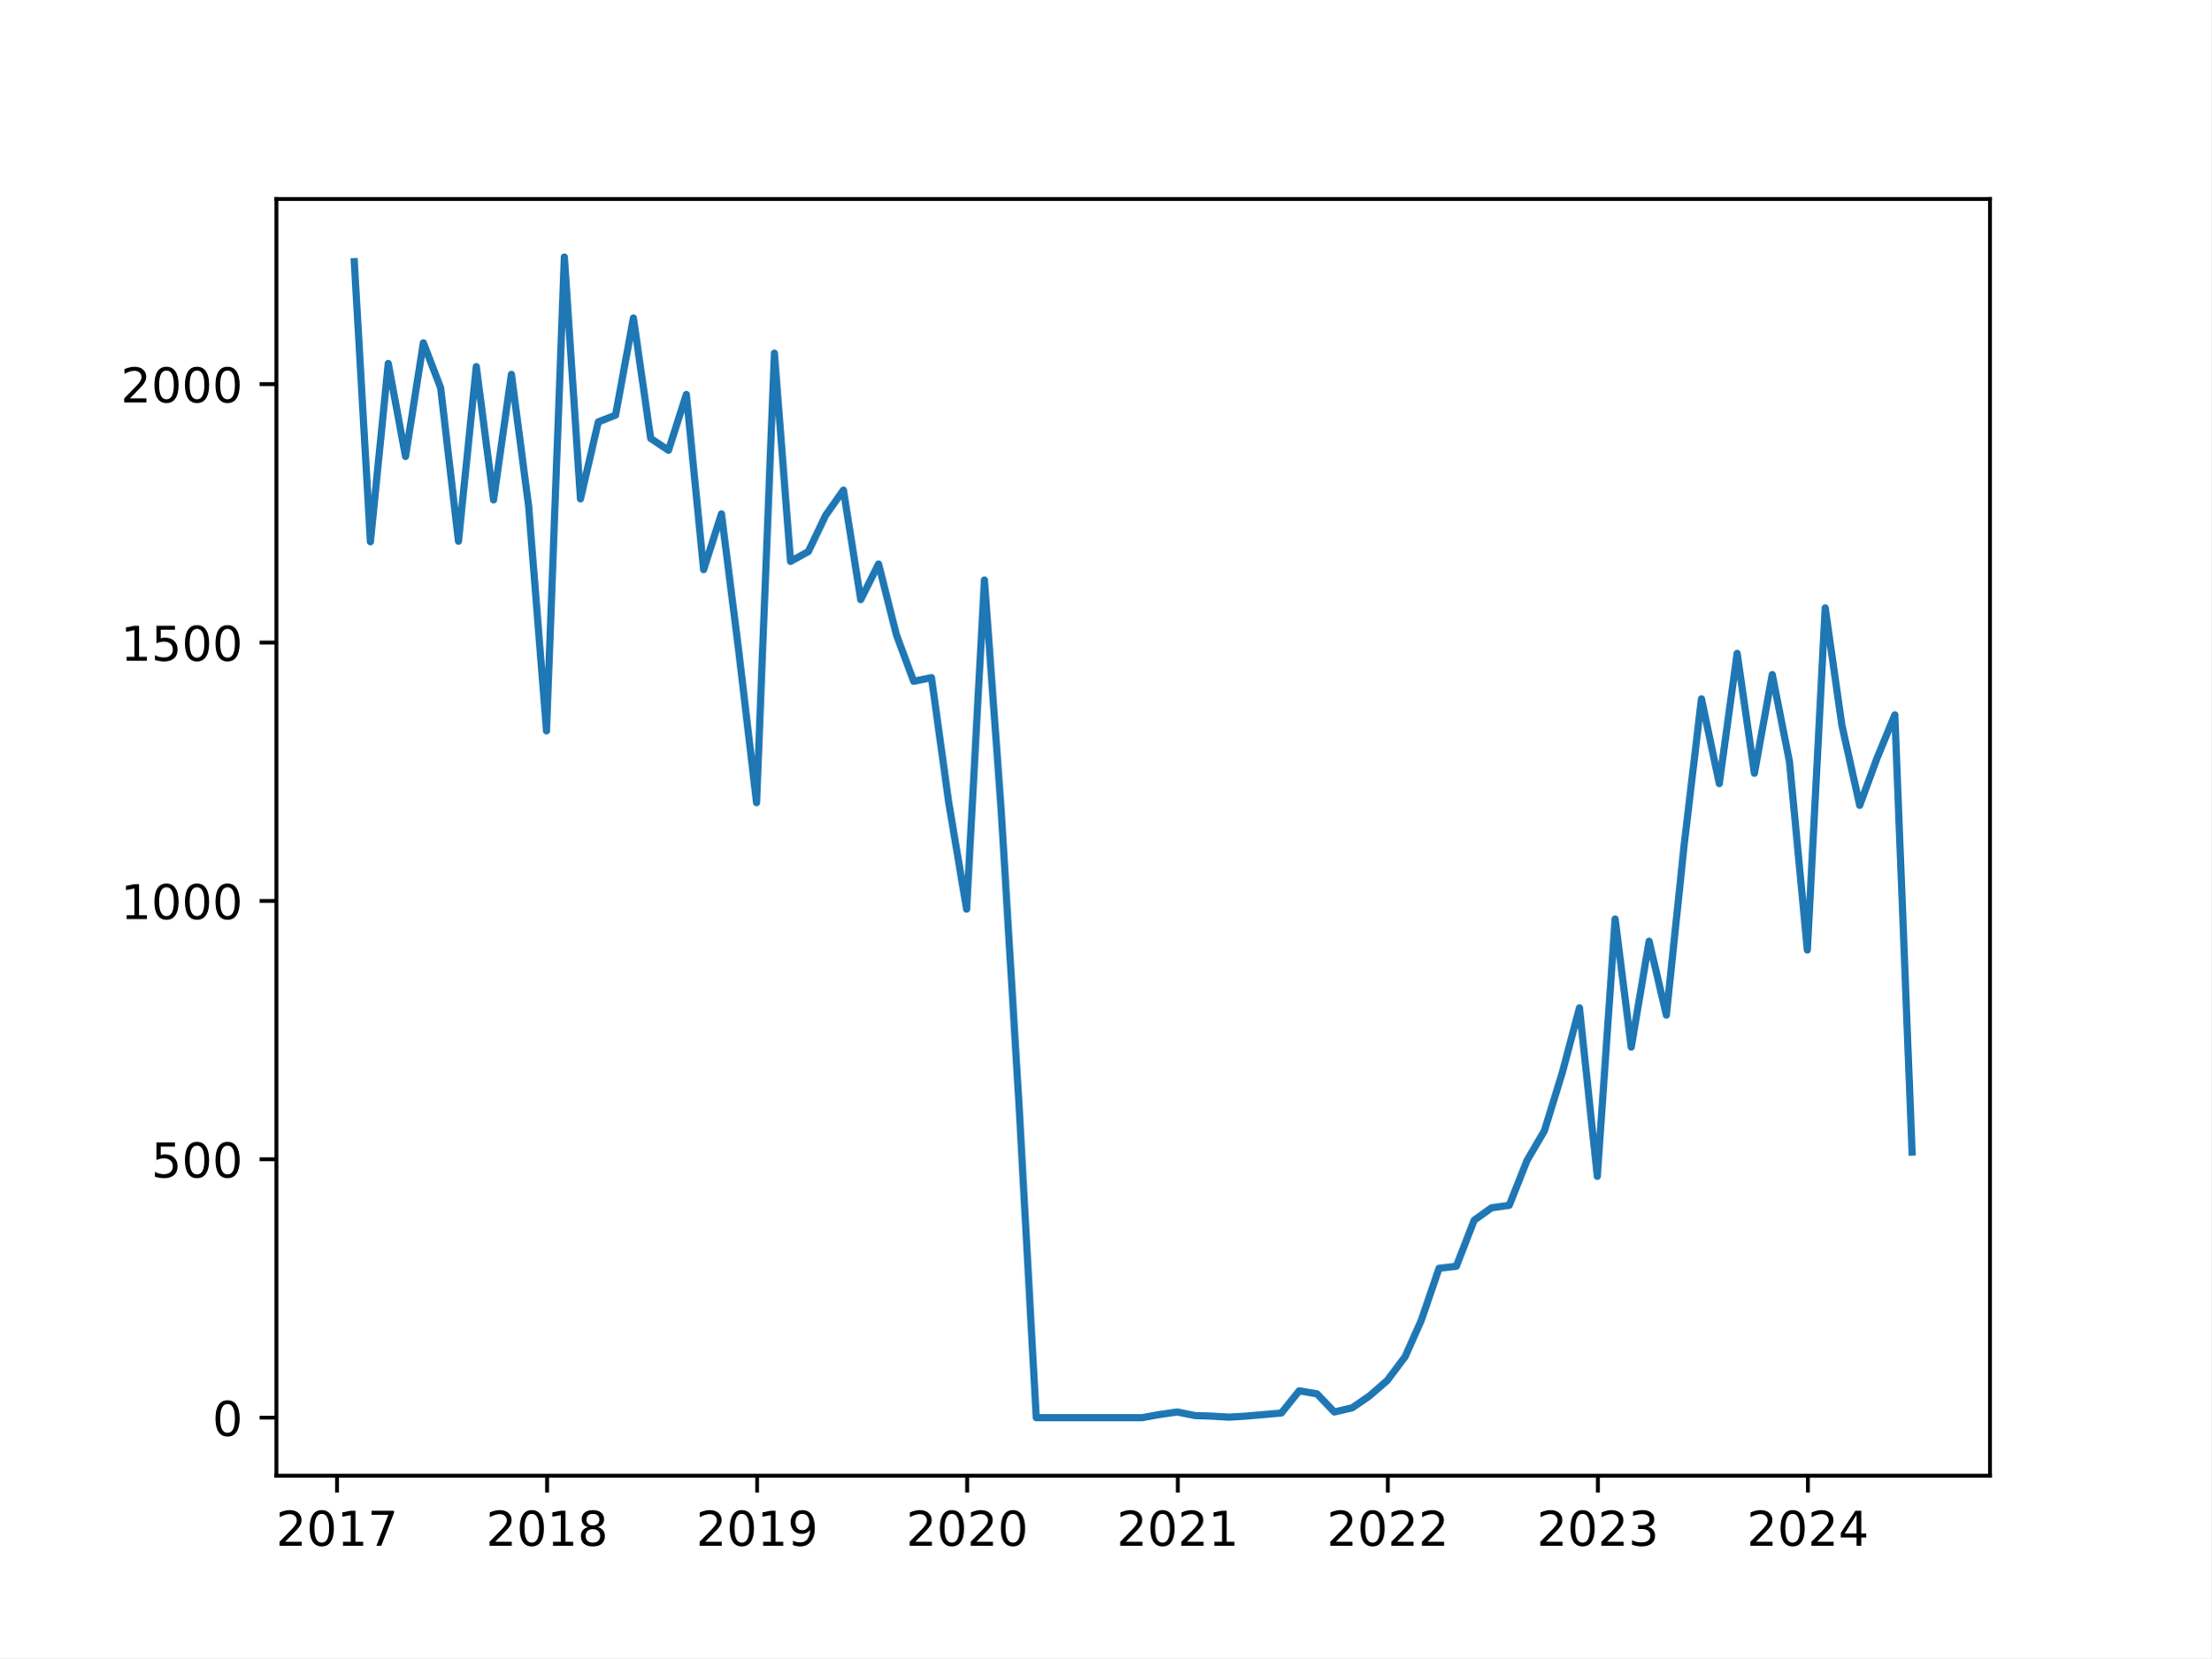
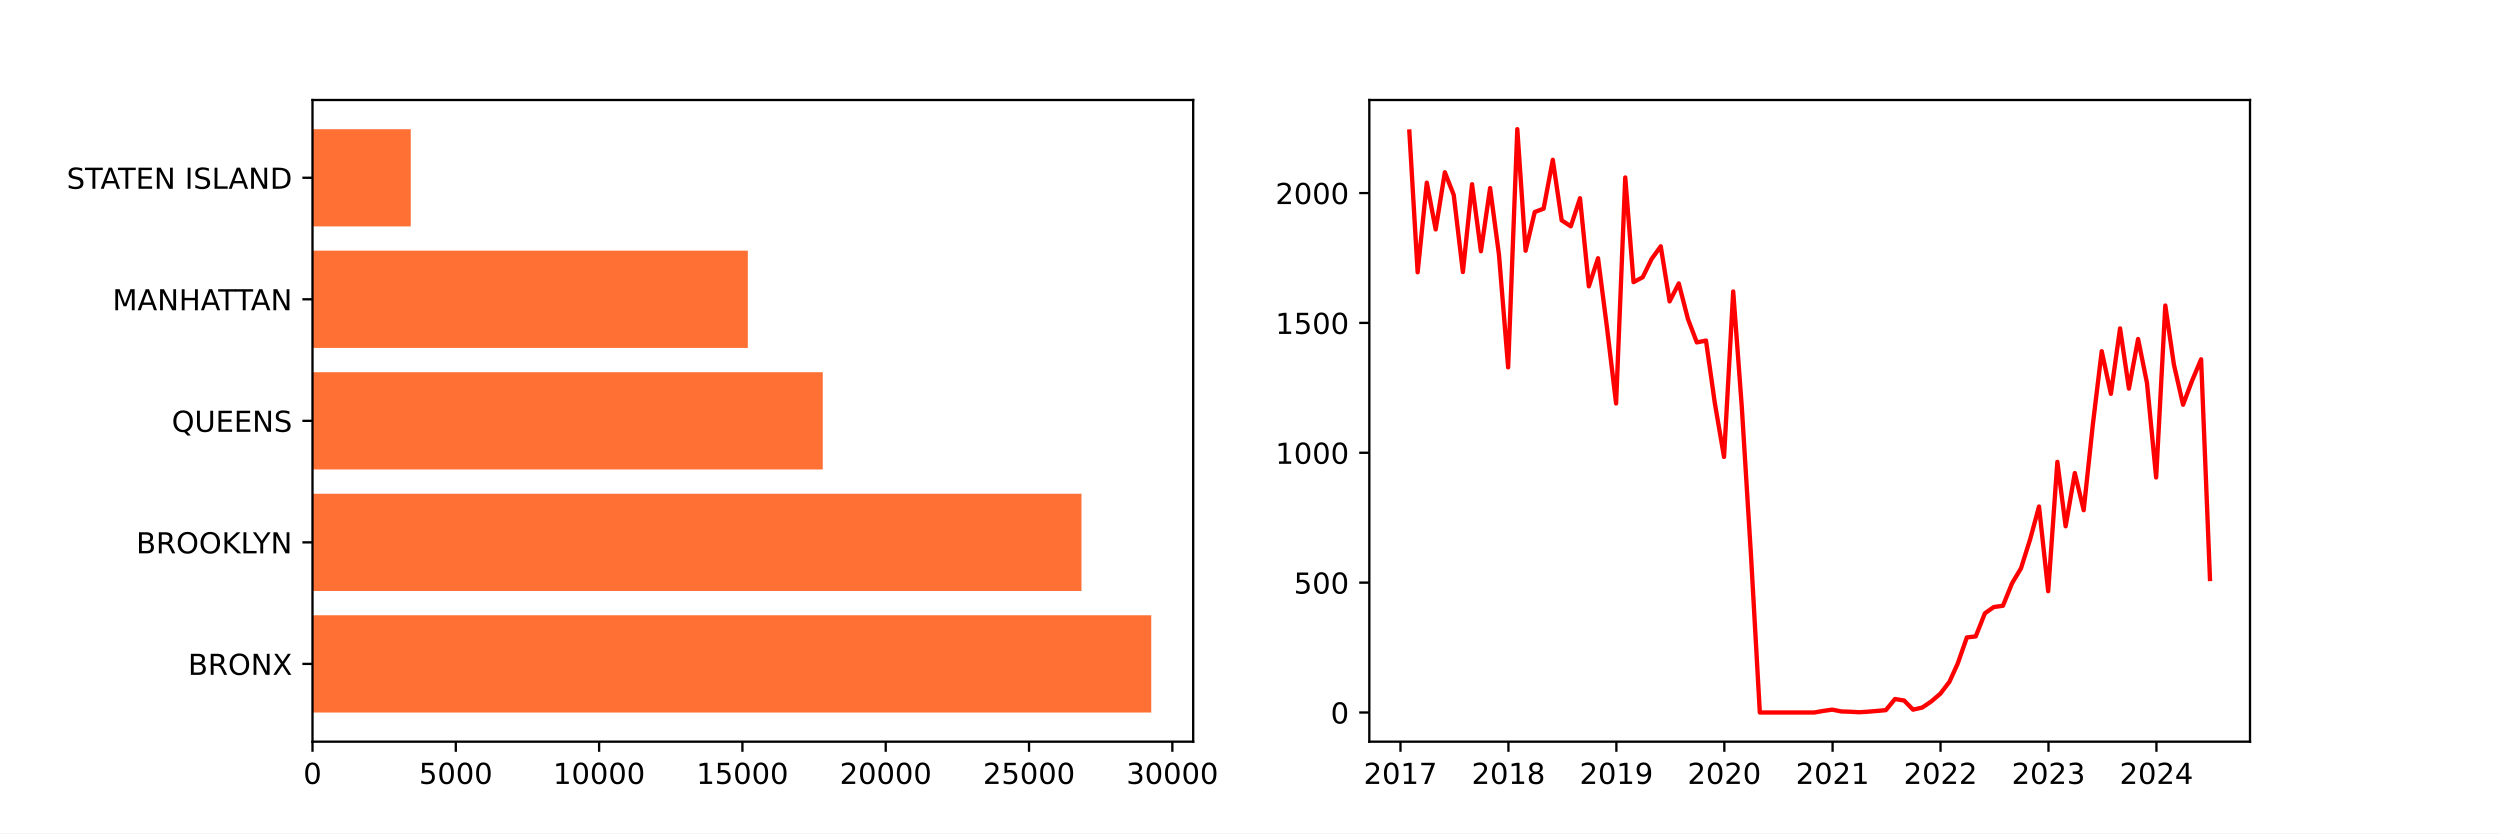
- <svg xmlns="http://www.w3.org/2000/svg" xmlns:xlink="http://www.w3.org/1999/xlink" width="460.8pt" height="345.6pt" viewBox="0 0 460.8 345.6" version="1.1">
+ <svg xmlns="http://www.w3.org/2000/svg" xmlns:xlink="http://www.w3.org/1999/xlink" width="864pt" height="288pt" viewBox="0 0 864 288" version="1.1">
  <defs>
    <style type="text/css">*{stroke-linejoin: round; stroke-linecap: butt}</style>
  </defs>
  <g id="figure_1">
    <g id="patch_1">
-       <path d="M 0 345.6  L 460.8 345.6  L 460.8 0  L 0 0  z " style="fill: #ffffff" />
+       <path d="M 0 288  L 864 288  L 864 0  L 0 0  z " style="fill: #ffffff" />
    </g>
    <g id="axes_1">
      <g id="patch_2">
-         <path d="M 57.6 307.584  L 414.72 307.584  L 414.72 41.472  L 57.6 41.472  z " style="fill: #ffffff" />
+         <path d="M 108 256.32  L 412.364 256.32  L 412.364 34.56  L 108 34.56  z " style="fill: #ffffff" />
+       </g>
+       <g id="patch_3">
+         <path d="M 108 246.24  L 397.87 246.24  L 397.87 212.64  L 108 212.64  z " clip-path="url(#p7e49a46db1)" style="fill: #ff7034" />
+       </g>
+       <g id="patch_4">
+         <path d="M 108 204.24  L 373.761 204.24  L 373.761 170.64  L 108 170.64  z " clip-path="url(#p7e49a46db1)" style="fill: #ff7034" />
+       </g>
+       <g id="patch_5">
+         <path d="M 108 162.24  L 284.345 162.24  L 284.345 128.64  L 108 128.64  z " clip-path="url(#p7e49a46db1)" style="fill: #ff7034" />
+       </g>
+       <g id="patch_6">
+         <path d="M 108 120.24  L 258.452 120.24  L 258.452 86.64  L 108 86.64  z " clip-path="url(#p7e49a46db1)" style="fill: #ff7034" />
+       </g>
+       <g id="patch_7">
+         <path d="M 108 78.24  L 141.956 78.24  L 141.956 44.64  L 108 44.64  z " clip-path="url(#p7e49a46db1)" style="fill: #ff7034" />
      </g>
      <g id="matplotlib.axis_1">
        <g id="xtick_1">
          <g id="line2d_1">
            <defs>
-               <path id="mfe3d9aec1c" d="M 0 0  L 0 3.5  " style="stroke: #000000; stroke-width: 0.8" />
+               <path id="m3984655c04" d="M 0 0  L 0 3.5  " style="stroke: #000000; stroke-width: 0.8" />
            </defs>
            <g>
-               <use xlink:href="#mfe3d9aec1c" x="70.235" y="307.584" style="stroke: #000000; stroke-width: 0.8" />
+               <use xlink:href="#m3984655c04" x="108" y="256.32" style="stroke: #000000; stroke-width: 0.8" />
            </g>
          </g>
          <g id="text_1">
-             <g transform="translate(57.50978 322.1817) scale(0.1 -0.1)">
+             <g transform="translate(104.8187 270.9177) scale(0.1 -0.1)">
+               <defs>
+                 <path id="DejaVuSans-13" d="M 2034 4250  Q 1547 4250 1301 3770  Q 1056 3291 1056 2328  Q 1056 1369 1301 889  Q 1547 409 2034 409  Q 2525 409 2770 889  Q 3016 1369 3016 2328  Q 3016 3291 2770 3770  Q 2525 4250 2034 4250  z M 2034 4750  Q 2819 4750 3233 4129  Q 3647 3509 3647 2328  Q 3647 1150 3233 529  Q 2819 -91 2034 -91  Q 1250 -91 836 529  Q 422 1150 422 2328  Q 422 3509 836 4129  Q 1250 4750 2034 4750  z " transform="scale(0.015625)" />
+               </defs>
+               <use xlink:href="#DejaVuSans-13" />
+             </g>
+           </g>
+         </g>
+         <g id="xtick_2">
+           <g id="line2d_2">
+             <g>
+               <use xlink:href="#m3984655c04" x="157.527" y="256.32" style="stroke: #000000; stroke-width: 0.8" />
+             </g>
+           </g>
+           <g id="text_2">
+             <g transform="translate(144.8017 270.9177) scale(0.1 -0.1)">
+               <defs>
+                 <path id="DejaVuSans-18" d="M 691 4666  L 3169 4666  L 3169 4134  L 1269 4134  L 1269 2991  Q 1406 3038 1543 3061  Q 1681 3084 1819 3084  Q 2600 3084 3056 2656  Q 3513 2228 3513 1497  Q 3513 744 3044 326  Q 2575 -91 1722 -91  Q 1428 -91 1123 -41  Q 819 9 494 109  L 494 744  Q 775 591 1075 516  Q 1375 441 1709 441  Q 2250 441 2565 725  Q 2881 1009 2881 1497  Q 2881 1984 2565 2268  Q 2250 2553 1709 2553  Q 1456 2553 1204 2497  Q 953 2441 691 2322  L 691 4666  z " transform="scale(0.015625)" />
+               </defs>
+               <use xlink:href="#DejaVuSans-18" />
+               <use xlink:href="#DejaVuSans-13" transform="translate(63.625 0)" />
+               <use xlink:href="#DejaVuSans-13" transform="translate(127.25 0)" />
+               <use xlink:href="#DejaVuSans-13" transform="translate(190.875 0)" />
+             </g>
+           </g>
+         </g>
+         <g id="xtick_3">
+           <g id="line2d_3">
+             <g>
+               <use xlink:href="#m3984655c04" x="207.053" y="256.32" style="stroke: #000000; stroke-width: 0.8" />
+             </g>
+           </g>
+           <g id="text_3">
+             <g transform="translate(191.1472 270.9177) scale(0.1 -0.1)">
+               <defs>
+                 <path id="DejaVuSans-14" d="M 794 531  L 1825 531  L 1825 4091  L 703 3866  L 703 4441  L 1819 4666  L 2450 4666  L 2450 531  L 3481 531  L 3481 0  L 794 0  L 794 531  z " transform="scale(0.015625)" />
+               </defs>
+               <use xlink:href="#DejaVuSans-14" />
+               <use xlink:href="#DejaVuSans-13" transform="translate(63.625 0)" />
+               <use xlink:href="#DejaVuSans-13" transform="translate(127.25 0)" />
+               <use xlink:href="#DejaVuSans-13" transform="translate(190.875 0)" />
+               <use xlink:href="#DejaVuSans-13" transform="translate(254.5 0)" />
+             </g>
+           </g>
+         </g>
+         <g id="xtick_4">
+           <g id="line2d_4">
+             <g>
+               <use xlink:href="#m3984655c04" x="256.58" y="256.32" style="stroke: #000000; stroke-width: 0.8" />
+             </g>
+           </g>
+           <g id="text_4">
+             <g transform="translate(240.674 270.9177) scale(0.1 -0.1)">
+               <use xlink:href="#DejaVuSans-14" />
+               <use xlink:href="#DejaVuSans-18" transform="translate(63.625 0)" />
+               <use xlink:href="#DejaVuSans-13" transform="translate(127.25 0)" />
+               <use xlink:href="#DejaVuSans-13" transform="translate(190.875 0)" />
+               <use xlink:href="#DejaVuSans-13" transform="translate(254.5 0)" />
+             </g>
+           </g>
+         </g>
+         <g id="xtick_5">
+           <g id="line2d_5">
+             <g>
+               <use xlink:href="#m3984655c04" x="306.107" y="256.32" style="stroke: #000000; stroke-width: 0.8" />
+             </g>
+           </g>
+           <g id="text_5">
+             <g transform="translate(290.2007 270.9177) scale(0.1 -0.1)">
              <defs>
                <path id="DejaVuSans-15" d="M 1228 531  L 3431 531  L 3431 0  L 469 0  L 469 531  Q 828 903 1448 1529  Q 2069 2156 2228 2338  Q 2531 2678 2651 2914  Q 2772 3150 2772 3378  Q 2772 3750 2511 3984  Q 2250 4219 1831 4219  Q 1534 4219 1204 4116  Q 875 4013 500 3803  L 500 4441  Q 881 4594 1212 4672  Q 1544 4750 1819 4750  Q 2544 4750 2975 4387  Q 3406 4025 3406 3419  Q 3406 3131 3298 2873  Q 3191 2616 2906 2266  Q 2828 2175 2409 1742  Q 1991 1309 1228 531  z " transform="scale(0.015625)" />
-                 <path id="DejaVuSans-13" d="M 2034 4250  Q 1547 4250 1301 3770  Q 1056 3291 1056 2328  Q 1056 1369 1301 889  Q 1547 409 2034 409  Q 2525 409 2770 889  Q 3016 1369 3016 2328  Q 3016 3291 2770 3770  Q 2525 4250 2034 4250  z M 2034 4750  Q 2819 4750 3233 4129  Q 3647 3509 3647 2328  Q 3647 1150 3233 529  Q 2819 -91 2034 -91  Q 1250 -91 836 529  Q 422 1150 422 2328  Q 422 3509 836 4129  Q 1250 4750 2034 4750  z " transform="scale(0.015625)" />
-                 <path id="DejaVuSans-14" d="M 794 531  L 1825 531  L 1825 4091  L 703 3866  L 703 4441  L 1819 4666  L 2450 4666  L 2450 531  L 3481 531  L 3481 0  L 794 0  L 794 531  z " transform="scale(0.015625)" />
+               </defs>
+               <use xlink:href="#DejaVuSans-15" />
+               <use xlink:href="#DejaVuSans-13" transform="translate(63.625 0)" />
+               <use xlink:href="#DejaVuSans-13" transform="translate(127.25 0)" />
+               <use xlink:href="#DejaVuSans-13" transform="translate(190.875 0)" />
+               <use xlink:href="#DejaVuSans-13" transform="translate(254.5 0)" />
+             </g>
+           </g>
+         </g>
+         <g id="xtick_6">
+           <g id="line2d_6">
+             <g>
+               <use xlink:href="#m3984655c04" x="355.634" y="256.32" style="stroke: #000000; stroke-width: 0.8" />
+             </g>
+           </g>
+           <g id="text_6">
+             <g transform="translate(339.7275 270.9177) scale(0.1 -0.1)">
+               <use xlink:href="#DejaVuSans-15" />
+               <use xlink:href="#DejaVuSans-18" transform="translate(63.625 0)" />
+               <use xlink:href="#DejaVuSans-13" transform="translate(127.25 0)" />
+               <use xlink:href="#DejaVuSans-13" transform="translate(190.875 0)" />
+               <use xlink:href="#DejaVuSans-13" transform="translate(254.5 0)" />
+             </g>
+           </g>
+         </g>
+         <g id="xtick_7">
+           <g id="line2d_7">
+             <g>
+               <use xlink:href="#m3984655c04" x="405.16" y="256.32" style="stroke: #000000; stroke-width: 0.8" />
+             </g>
+           </g>
+           <g id="text_7">
+             <g transform="translate(389.2542 270.9177) scale(0.1 -0.1)">
+               <defs>
+                 <path id="DejaVuSans-16" d="M 2597 2516  Q 3050 2419 3304 2112  Q 3559 1806 3559 1356  Q 3559 666 3084 287  Q 2609 -91 1734 -91  Q 1441 -91 1130 -33  Q 819 25 488 141  L 488 750  Q 750 597 1062 519  Q 1375 441 1716 441  Q 2309 441 2620 675  Q 2931 909 2931 1356  Q 2931 1769 2642 2001  Q 2353 2234 1838 2234  L 1294 2234  L 1294 2753  L 1863 2753  Q 2328 2753 2575 2939  Q 2822 3125 2822 3475  Q 2822 3834 2567 4026  Q 2313 4219 1838 4219  Q 1578 4219 1281 4162  Q 984 4106 628 3988  L 628 4550  Q 988 4650 1302 4700  Q 1616 4750 1894 4750  Q 2613 4750 3031 4423  Q 3450 4097 3450 3541  Q 3450 3153 3228 2886  Q 3006 2619 2597 2516  z " transform="scale(0.015625)" />
+               </defs>
+               <use xlink:href="#DejaVuSans-16" />
+               <use xlink:href="#DejaVuSans-13" transform="translate(63.625 0)" />
+               <use xlink:href="#DejaVuSans-13" transform="translate(127.25 0)" />
+               <use xlink:href="#DejaVuSans-13" transform="translate(190.875 0)" />
+               <use xlink:href="#DejaVuSans-13" transform="translate(254.5 0)" />
+             </g>
+           </g>
+         </g>
+       </g>
+       <g id="matplotlib.axis_2">
+         <g id="ytick_1">
+           <g id="line2d_8">
+             <defs>
+               <path id="m60efbcf6ba" d="M 0 0  L -3.5 0  " style="stroke: #000000; stroke-width: 0.8" />
+             </defs>
+             <g>
+               <use xlink:href="#m60efbcf6ba" x="108" y="229.44" style="stroke: #000000; stroke-width: 0.8" />
+             </g>
+           </g>
+           <g id="text_8">
+             <g transform="translate(64.9875 233.2388) scale(0.1 -0.1)">
+               <defs>
+                 <path id="DejaVuSans-25" d="M 1259 2228  L 1259 519  L 2272 519  Q 2781 519 3026 730  Q 3272 941 3272 1375  Q 3272 1813 3026 2020  Q 2781 2228 2272 2228  L 1259 2228  z M 1259 4147  L 1259 2741  L 2194 2741  Q 2656 2741 2882 2914  Q 3109 3088 3109 3444  Q 3109 3797 2882 3972  Q 2656 4147 2194 4147  L 1259 4147  z M 628 4666  L 2241 4666  Q 2963 4666 3353 4366  Q 3744 4066 3744 3513  Q 3744 3084 3544 2831  Q 3344 2578 2956 2516  Q 3422 2416 3680 2098  Q 3938 1781 3938 1306  Q 3938 681 3513 340  Q 3088 0 2303 0  L 628 0  L 628 4666  z " transform="scale(0.015625)" />
+                 <path id="DejaVuSans-35" d="M 2841 2188  Q 3044 2119 3236 1894  Q 3428 1669 3622 1275  L 4263 0  L 3584 0  L 2988 1197  Q 2756 1666 2539 1819  Q 2322 1972 1947 1972  L 1259 1972  L 1259 0  L 628 0  L 628 4666  L 2053 4666  Q 2853 4666 3247 4331  Q 3641 3997 3641 3322  Q 3641 2881 3436 2590  Q 3231 2300 2841 2188  z M 1259 4147  L 1259 2491  L 2053 2491  Q 2509 2491 2742 2702  Q 2975 2913 2975 3322  Q 2975 3731 2742 3939  Q 2509 4147 2053 4147  L 1259 4147  z " transform="scale(0.015625)" />
+                 <path id="DejaVuSans-32" d="M 2522 4238  Q 1834 4238 1429 3725  Q 1025 3213 1025 2328  Q 1025 1447 1429 934  Q 1834 422 2522 422  Q 3209 422 3611 934  Q 4013 1447 4013 2328  Q 4013 3213 3611 3725  Q 3209 4238 2522 4238  z M 2522 4750  Q 3503 4750 4090 4092  Q 4678 3434 4678 2328  Q 4678 1225 4090 567  Q 3503 -91 2522 -91  Q 1538 -91 948 565  Q 359 1222 359 2328  Q 359 3434 948 4092  Q 1538 4750 2522 4750  z " transform="scale(0.015625)" />
+                 <path id="DejaVuSans-31" d="M 628 4666  L 1478 4666  L 3547 763  L 3547 4666  L 4159 4666  L 4159 0  L 3309 0  L 1241 3903  L 1241 0  L 628 0  L 628 4666  z " transform="scale(0.015625)" />
+                 <path id="DejaVuSans-3b" d="M 403 4666  L 1081 4666  L 2241 2931  L 3406 4666  L 4084 4666  L 2584 2425  L 4184 0  L 3506 0  L 2194 1984  L 872 0  L 191 0  L 1856 2491  L 403 4666  z " transform="scale(0.015625)" />
+               </defs>
+               <use xlink:href="#DejaVuSans-25" />
+               <use xlink:href="#DejaVuSans-35" transform="translate(68.60938 0)" />
+               <use xlink:href="#DejaVuSans-32" transform="translate(138.0938 0)" />
+               <use xlink:href="#DejaVuSans-31" transform="translate(216.8125 0)" />
+               <use xlink:href="#DejaVuSans-3b" transform="translate(291.625 0)" />
+             </g>
+           </g>
+         </g>
+         <g id="ytick_2">
+           <g id="line2d_9">
+             <g>
+               <use xlink:href="#m60efbcf6ba" x="108" y="187.44" style="stroke: #000000; stroke-width: 0.8" />
+             </g>
+           </g>
+           <g id="text_9">
+             <g transform="translate(47.05625 191.2388) scale(0.1 -0.1)">
+               <defs>
+                 <path id="DejaVuSans-2e" d="M 628 4666  L 1259 4666  L 1259 2694  L 3353 4666  L 4166 4666  L 1850 2491  L 4331 0  L 3500 0  L 1259 2247  L 1259 0  L 628 0  L 628 4666  z " transform="scale(0.015625)" />
+                 <path id="DejaVuSans-2f" d="M 628 4666  L 1259 4666  L 1259 531  L 3531 531  L 3531 0  L 628 0  L 628 4666  z " transform="scale(0.015625)" />
+                 <path id="DejaVuSans-3c" d="M -13 4666  L 666 4666  L 1959 2747  L 3244 4666  L 3922 4666  L 2272 2222  L 2272 0  L 1638 0  L 1638 2222  L -13 4666  z " transform="scale(0.015625)" />
+               </defs>
+               <use xlink:href="#DejaVuSans-25" />
+               <use xlink:href="#DejaVuSans-35" transform="translate(68.60938 0)" />
+               <use xlink:href="#DejaVuSans-32" transform="translate(138.0938 0)" />
+               <use xlink:href="#DejaVuSans-32" transform="translate(216.8125 0)" />
+               <use xlink:href="#DejaVuSans-2e" transform="translate(295.5312 0)" />
+               <use xlink:href="#DejaVuSans-2f" transform="translate(361.1094 0)" />
+               <use xlink:href="#DejaVuSans-3c" transform="translate(403.5469 0)" />
+               <use xlink:href="#DejaVuSans-31" transform="translate(464.625 0)" />
+             </g>
+           </g>
+         </g>
+         <g id="ytick_3">
+           <g id="line2d_10">
+             <g>
+               <use xlink:href="#m60efbcf6ba" x="108" y="145.44" style="stroke: #000000; stroke-width: 0.8" />
+             </g>
+           </g>
+           <g id="text_10">
+             <g transform="translate(59.34219 149.2388) scale(0.1 -0.1)">
+               <defs>
+                 <path id="DejaVuSans-34" d="M 2522 4238  Q 1834 4238 1429 3725  Q 1025 3213 1025 2328  Q 1025 1447 1429 934  Q 1834 422 2522 422  Q 3209 422 3611 934  Q 4013 1447 4013 2328  Q 4013 3213 3611 3725  Q 3209 4238 2522 4238  z M 3406 84  L 4238 -825  L 3475 -825  L 2784 -78  Q 2681 -84 2626 -87  Q 2572 -91 2522 -91  Q 1538 -91 948 567  Q 359 1225 359 2328  Q 359 3434 948 4092  Q 1538 4750 2522 4750  Q 3503 4750 4090 4092  Q 4678 3434 4678 2328  Q 4678 1516 4351 937  Q 4025 359 3406 84  z " transform="scale(0.015625)" />
+                 <path id="DejaVuSans-38" d="M 556 4666  L 1191 4666  L 1191 1831  Q 1191 1081 1462 751  Q 1734 422 2344 422  Q 2950 422 3222 751  Q 3494 1081 3494 1831  L 3494 4666  L 4128 4666  L 4128 1753  Q 4128 841 3676 375  Q 3225 -91 2344 -91  Q 1459 -91 1007 375  Q 556 841 556 1753  L 556 4666  z " transform="scale(0.015625)" />
+                 <path id="DejaVuSans-28" d="M 628 4666  L 3578 4666  L 3578 4134  L 1259 4134  L 1259 2753  L 3481 2753  L 3481 2222  L 1259 2222  L 1259 531  L 3634 531  L 3634 0  L 628 0  L 628 4666  z " transform="scale(0.015625)" />
+                 <path id="DejaVuSans-36" d="M 3425 4513  L 3425 3897  Q 3066 4069 2747 4153  Q 2428 4238 2131 4238  Q 1616 4238 1336 4038  Q 1056 3838 1056 3469  Q 1056 3159 1242 3001  Q 1428 2844 1947 2747  L 2328 2669  Q 3034 2534 3370 2195  Q 3706 1856 3706 1288  Q 3706 609 3251 259  Q 2797 -91 1919 -91  Q 1588 -91 1214 -16  Q 841 59 441 206  L 441 856  Q 825 641 1194 531  Q 1563 422 1919 422  Q 2459 422 2753 634  Q 3047 847 3047 1241  Q 3047 1584 2836 1778  Q 2625 1972 2144 2069  L 1759 2144  Q 1053 2284 737 2584  Q 422 2884 422 3419  Q 422 4038 858 4394  Q 1294 4750 2059 4750  Q 2388 4750 2728 4690  Q 3069 4631 3425 4513  z " transform="scale(0.015625)" />
+               </defs>
+               <use xlink:href="#DejaVuSans-34" />
+               <use xlink:href="#DejaVuSans-38" transform="translate(78.71875 0)" />
+               <use xlink:href="#DejaVuSans-28" transform="translate(151.9062 0)" />
+               <use xlink:href="#DejaVuSans-28" transform="translate(215.0938 0)" />
+               <use xlink:href="#DejaVuSans-31" transform="translate(278.2812 0)" />
+               <use xlink:href="#DejaVuSans-36" transform="translate(353.0938 0)" />
+             </g>
+           </g>
+         </g>
+         <g id="ytick_4">
+           <g id="line2d_11">
+             <g>
+               <use xlink:href="#m60efbcf6ba" x="108" y="103.44" style="stroke: #000000; stroke-width: 0.8" />
+             </g>
+           </g>
+           <g id="text_11">
+             <g transform="translate(38.87969 107.2388) scale(0.1 -0.1)">
+               <defs>
+                 <path id="DejaVuSans-30" d="M 628 4666  L 1569 4666  L 2759 1491  L 3956 4666  L 4897 4666  L 4897 0  L 4281 0  L 4281 4097  L 3078 897  L 2444 897  L 1241 4097  L 1241 0  L 628 0  L 628 4666  z " transform="scale(0.015625)" />
+                 <path id="DejaVuSans-24" d="M 2188 4044  L 1331 1722  L 3047 1722  L 2188 4044  z M 1831 4666  L 2547 4666  L 4325 0  L 3669 0  L 3244 1197  L 1141 1197  L 716 0  L 50 0  L 1831 4666  z " transform="scale(0.015625)" />
+                 <path id="DejaVuSans-2b" d="M 628 4666  L 1259 4666  L 1259 2753  L 3553 2753  L 3553 4666  L 4184 4666  L 4184 0  L 3553 0  L 3553 2222  L 1259 2222  L 1259 0  L 628 0  L 628 4666  z " transform="scale(0.015625)" />
+                 <path id="DejaVuSans-37" d="M -19 4666  L 3928 4666  L 3928 4134  L 2272 4134  L 2272 0  L 1638 0  L 1638 4134  L -19 4134  L -19 4666  z " transform="scale(0.015625)" />
+               </defs>
+               <use xlink:href="#DejaVuSans-30" />
+               <use xlink:href="#DejaVuSans-24" transform="translate(86.28125 0)" />
+               <use xlink:href="#DejaVuSans-31" transform="translate(154.6875 0)" />
+               <use xlink:href="#DejaVuSans-2b" transform="translate(229.5 0)" />
+               <use xlink:href="#DejaVuSans-24" transform="translate(304.7031 0)" />
+               <use xlink:href="#DejaVuSans-37" transform="translate(365.3438 0)" />
+               <use xlink:href="#DejaVuSans-37" transform="translate(424.6719 0)" />
+               <use xlink:href="#DejaVuSans-24" transform="translate(477.9844 0)" />
+               <use xlink:href="#DejaVuSans-31" transform="translate(546.3906 0)" />
+             </g>
+           </g>
+         </g>
+         <g id="ytick_5">
+           <g id="line2d_12">
+             <g>
+               <use xlink:href="#m60efbcf6ba" x="108" y="61.44" style="stroke: #000000; stroke-width: 0.8" />
+             </g>
+           </g>
+           <g id="text_12">
+             <g transform="translate(23.04844 65.23883) scale(0.1 -0.1)">
+               <defs>
+                 <path id="DejaVuSans-3" transform="scale(0.015625)" />
+                 <path id="DejaVuSans-2c" d="M 628 4666  L 1259 4666  L 1259 0  L 628 0  L 628 4666  z " transform="scale(0.015625)" />
+                 <path id="DejaVuSans-27" d="M 1259 4147  L 1259 519  L 2022 519  Q 2988 519 3436 956  Q 3884 1394 3884 2338  Q 3884 3275 3436 3711  Q 2988 4147 2022 4147  L 1259 4147  z M 628 4666  L 1925 4666  Q 3281 4666 3915 4102  Q 4550 3538 4550 2338  Q 4550 1131 3912 565  Q 3275 0 1925 0  L 628 0  L 628 4666  z " transform="scale(0.015625)" />
+               </defs>
+               <use xlink:href="#DejaVuSans-36" />
+               <use xlink:href="#DejaVuSans-37" transform="translate(63.48438 0)" />
+               <use xlink:href="#DejaVuSans-24" transform="translate(116.7969 0)" />
+               <use xlink:href="#DejaVuSans-37" transform="translate(177.4375 0)" />
+               <use xlink:href="#DejaVuSans-28" transform="translate(238.5156 0)" />
+               <use xlink:href="#DejaVuSans-31" transform="translate(301.7031 0)" />
+               <use xlink:href="#DejaVuSans-3" transform="translate(376.5156 0)" />
+               <use xlink:href="#DejaVuSans-2c" transform="translate(408.2969 0)" />
+               <use xlink:href="#DejaVuSans-36" transform="translate(437.7969 0)" />
+               <use xlink:href="#DejaVuSans-2f" transform="translate(501.2812 0)" />
+               <use xlink:href="#DejaVuSans-24" transform="translate(559.2969 0)" />
+               <use xlink:href="#DejaVuSans-31" transform="translate(627.7031 0)" />
+               <use xlink:href="#DejaVuSans-27" transform="translate(702.5156 0)" />
+             </g>
+           </g>
+         </g>
+       </g>
+       <g id="patch_8">
+         <path d="M 108 256.32  L 108 34.56  " style="fill: none; stroke: #000000; stroke-width: 0.8; stroke-linejoin: miter; stroke-linecap: square" />
+       </g>
+       <g id="patch_9">
+         <path d="M 412.364 256.32  L 412.364 34.56  " style="fill: none; stroke: #000000; stroke-width: 0.8; stroke-linejoin: miter; stroke-linecap: square" />
+       </g>
+       <g id="patch_10">
+         <path d="M 108 256.32  L 412.364 256.32  " style="fill: none; stroke: #000000; stroke-width: 0.8; stroke-linejoin: miter; stroke-linecap: square" />
+       </g>
+       <g id="patch_11">
+         <path d="M 108 34.56  L 412.364 34.56  " style="fill: none; stroke: #000000; stroke-width: 0.8; stroke-linejoin: miter; stroke-linecap: square" />
+       </g>
+     </g>
+     <g id="axes_2">
+       <g id="patch_12">
+         <path d="M 473.236 256.32  L 777.6 256.32  L 777.6 34.56  L 473.236 34.56  z " style="fill: #ffffff" />
+       </g>
+       <g id="matplotlib.axis_3">
+         <g id="xtick_8">
+           <g id="line2d_13">
+             <g>
+               <use xlink:href="#m3984655c04" x="484.005" y="256.32" style="stroke: #000000; stroke-width: 0.8" />
+             </g>
+           </g>
+           <g id="text_13">
+             <g transform="translate(471.2796 270.9177) scale(0.1 -0.1)">
+               <defs>
                <path id="DejaVuSans-1a" d="M 525 4666  L 3525 4666  L 3525 4397  L 1831 0  L 1172 0  L 2766 4134  L 525 4134  L 525 4666  z " transform="scale(0.015625)" />
              </defs>
              <use xlink:href="#DejaVuSans-15" />
              <use xlink:href="#DejaVuSans-13" transform="translate(63.625 0)" />
              <use xlink:href="#DejaVuSans-14" transform="translate(127.25 0)" />
              <use xlink:href="#DejaVuSans-1a" transform="translate(190.875 0)" />
            </g>
          </g>
        </g>
-         <g id="xtick_2">
-           <g id="line2d_2">
-             <g>
-               <use xlink:href="#mfe3d9aec1c" x="114.01" y="307.584" style="stroke: #000000; stroke-width: 0.8" />
-             </g>
-           </g>
-           <g id="text_2">
-             <g transform="translate(101.2848 322.1817) scale(0.1 -0.1)">
+         <g id="xtick_9">
+           <g id="line2d_14">
+             <g>
+               <use xlink:href="#m3984655c04" x="521.313" y="256.32" style="stroke: #000000; stroke-width: 0.8" />
+             </g>
+           </g>
+           <g id="text_14">
+             <g transform="translate(508.5879 270.9177) scale(0.1 -0.1)">
              <defs>
                <path id="DejaVuSans-1b" d="M 2034 2216  Q 1584 2216 1326 1975  Q 1069 1734 1069 1313  Q 1069 891 1326 650  Q 1584 409 2034 409  Q 2484 409 2743 651  Q 3003 894 3003 1313  Q 3003 1734 2745 1975  Q 2488 2216 2034 2216  z M 1403 2484  Q 997 2584 770 2862  Q 544 3141 544 3541  Q 544 4100 942 4425  Q 1341 4750 2034 4750  Q 2731 4750 3128 4425  Q 3525 4100 3525 3541  Q 3525 3141 3298 2862  Q 3072 2584 2669 2484  Q 3125 2378 3379 2068  Q 3634 1759 3634 1313  Q 3634 634 3220 271  Q 2806 -91 2034 -91  Q 1263 -91 848 271  Q 434 634 434 1313  Q 434 1759 690 2068  Q 947 2378 1403 2484  z M 1172 3481  Q 1172 3119 1398 2916  Q 1625 2713 2034 2713  Q 2441 2713 2670 2916  Q 2900 3119 2900 3481  Q 2900 3844 2670 4047  Q 2441 4250 2034 4250  Q 1625 4250 1398 4047  Q 1172 3844 1172 3481  z " transform="scale(0.015625)" />
              </defs>
              <use xlink:href="#DejaVuSans-15" />
              <use xlink:href="#DejaVuSans-13" transform="translate(63.625 0)" />
              <use xlink:href="#DejaVuSans-14" transform="translate(127.25 0)" />
              <use xlink:href="#DejaVuSans-1b" transform="translate(190.875 0)" />
            </g>
          </g>
        </g>
-         <g id="xtick_3">
-           <g id="line2d_3">
-             <g>
-               <use xlink:href="#mfe3d9aec1c" x="157.785" y="307.584" style="stroke: #000000; stroke-width: 0.8" />
-             </g>
-           </g>
-           <g id="text_3">
-             <g transform="translate(145.0598 322.1817) scale(0.1 -0.1)">
+         <g id="xtick_10">
+           <g id="line2d_15">
+             <g>
+               <use xlink:href="#m3984655c04" x="558.621" y="256.32" style="stroke: #000000; stroke-width: 0.8" />
+             </g>
+           </g>
+           <g id="text_15">
+             <g transform="translate(545.8961 270.9177) scale(0.1 -0.1)">
              <defs>
                <path id="DejaVuSans-1c" d="M 703 97  L 703 672  Q 941 559 1184 500  Q 1428 441 1663 441  Q 2288 441 2617 861  Q 2947 1281 2994 2138  Q 2813 1869 2534 1725  Q 2256 1581 1919 1581  Q 1219 1581 811 2004  Q 403 2428 403 3163  Q 403 3881 828 4315  Q 1253 4750 1959 4750  Q 2769 4750 3195 4129  Q 3622 3509 3622 2328  Q 3622 1225 3098 567  Q 2575 -91 1691 -91  Q 1453 -91 1209 -44  Q 966 3 703 97  z M 1959 2075  Q 2384 2075 2632 2365  Q 2881 2656 2881 3163  Q 2881 3666 2632 3958  Q 2384 4250 1959 4250  Q 1534 4250 1286 3958  Q 1038 3666 1038 3163  Q 1038 2656 1286 2365  Q 1534 2075 1959 2075  z " transform="scale(0.015625)" />
              </defs>
              <use xlink:href="#DejaVuSans-15" />
              <use xlink:href="#DejaVuSans-13" transform="translate(63.625 0)" />
              <use xlink:href="#DejaVuSans-14" transform="translate(127.25 0)" />
              <use xlink:href="#DejaVuSans-1c" transform="translate(190.875 0)" />
            </g>
          </g>
        </g>
-         <g id="xtick_4">
-           <g id="line2d_4">
-             <g>
-               <use xlink:href="#mfe3d9aec1c" x="201.56" y="307.584" style="stroke: #000000; stroke-width: 0.8" />
-             </g>
-           </g>
-           <g id="text_4">
-             <g transform="translate(188.8348 322.1817) scale(0.1 -0.1)">
+         <g id="xtick_11">
+           <g id="line2d_16">
+             <g>
+               <use xlink:href="#m3984655c04" x="595.929" y="256.32" style="stroke: #000000; stroke-width: 0.8" />
+             </g>
+           </g>
+           <g id="text_16">
+             <g transform="translate(583.2043 270.9177) scale(0.1 -0.1)">
              <use xlink:href="#DejaVuSans-15" />
              <use xlink:href="#DejaVuSans-13" transform="translate(63.625 0)" />
              <use xlink:href="#DejaVuSans-15" transform="translate(127.25 0)" />
              <use xlink:href="#DejaVuSans-13" transform="translate(190.875 0)" />
            </g>
          </g>
        </g>
-         <g id="xtick_5">
-           <g id="line2d_5">
-             <g>
-               <use xlink:href="#mfe3d9aec1c" x="245.455" y="307.584" style="stroke: #000000; stroke-width: 0.8" />
-             </g>
-           </g>
-           <g id="text_5">
-             <g transform="translate(232.7297 322.1817) scale(0.1 -0.1)">
+         <g id="xtick_12">
+           <g id="line2d_17">
+             <g>
+               <use xlink:href="#m3984655c04" x="633.34" y="256.32" style="stroke: #000000; stroke-width: 0.8" />
+             </g>
+           </g>
+           <g id="text_17">
+             <g transform="translate(620.6148 270.9177) scale(0.1 -0.1)">
              <use xlink:href="#DejaVuSans-15" />
              <use xlink:href="#DejaVuSans-13" transform="translate(63.625 0)" />
              <use xlink:href="#DejaVuSans-15" transform="translate(127.25 0)" />
              <use xlink:href="#DejaVuSans-14" transform="translate(190.875 0)" />
            </g>
          </g>
        </g>
-         <g id="xtick_6">
-           <g id="line2d_6">
-             <g>
-               <use xlink:href="#mfe3d9aec1c" x="289.23" y="307.584" style="stroke: #000000; stroke-width: 0.8" />
-             </g>
-           </g>
-           <g id="text_6">
-             <g transform="translate(276.5047 322.1817) scale(0.1 -0.1)">
+         <g id="xtick_13">
+           <g id="line2d_18">
+             <g>
+               <use xlink:href="#m3984655c04" x="670.648" y="256.32" style="stroke: #000000; stroke-width: 0.8" />
+             </g>
+           </g>
+           <g id="text_18">
+             <g transform="translate(657.923 270.9177) scale(0.1 -0.1)">
              <use xlink:href="#DejaVuSans-15" />
              <use xlink:href="#DejaVuSans-13" transform="translate(63.625 0)" />
              <use xlink:href="#DejaVuSans-15" transform="translate(127.25 0)" />
              <use xlink:href="#DejaVuSans-15" transform="translate(190.875 0)" />
            </g>
          </g>
        </g>
-         <g id="xtick_7">
-           <g id="line2d_7">
-             <g>
-               <use xlink:href="#mfe3d9aec1c" x="333.005" y="307.584" style="stroke: #000000; stroke-width: 0.8" />
-             </g>
-           </g>
-           <g id="text_7">
-             <g transform="translate(320.2797 322.1817) scale(0.1 -0.1)">
-               <defs>
-                 <path id="DejaVuSans-16" d="M 2597 2516  Q 3050 2419 3304 2112  Q 3559 1806 3559 1356  Q 3559 666 3084 287  Q 2609 -91 1734 -91  Q 1441 -91 1130 -33  Q 819 25 488 141  L 488 750  Q 750 597 1062 519  Q 1375 441 1716 441  Q 2309 441 2620 675  Q 2931 909 2931 1356  Q 2931 1769 2642 2001  Q 2353 2234 1838 2234  L 1294 2234  L 1294 2753  L 1863 2753  Q 2328 2753 2575 2939  Q 2822 3125 2822 3475  Q 2822 3834 2567 4026  Q 2313 4219 1838 4219  Q 1578 4219 1281 4162  Q 984 4106 628 3988  L 628 4550  Q 988 4650 1302 4700  Q 1616 4750 1894 4750  Q 2613 4750 3031 4423  Q 3450 4097 3450 3541  Q 3450 3153 3228 2886  Q 3006 2619 2597 2516  z " transform="scale(0.015625)" />
-               </defs>
+         <g id="xtick_14">
+           <g id="line2d_19">
+             <g>
+               <use xlink:href="#m3984655c04" x="707.956" y="256.32" style="stroke: #000000; stroke-width: 0.8" />
+             </g>
+           </g>
+           <g id="text_19">
+             <g transform="translate(695.2313 270.9177) scale(0.1 -0.1)">
              <use xlink:href="#DejaVuSans-15" />
              <use xlink:href="#DejaVuSans-13" transform="translate(63.625 0)" />
              <use xlink:href="#DejaVuSans-15" transform="translate(127.25 0)" />
              <use xlink:href="#DejaVuSans-16" transform="translate(190.875 0)" />
            </g>
          </g>
        </g>
-         <g id="xtick_8">
-           <g id="line2d_8">
-             <g>
-               <use xlink:href="#mfe3d9aec1c" x="376.78" y="307.584" style="stroke: #000000; stroke-width: 0.8" />
-             </g>
-           </g>
-           <g id="text_8">
-             <g transform="translate(364.0547 322.1817) scale(0.1 -0.1)">
+         <g id="xtick_15">
+           <g id="line2d_20">
+             <g>
+               <use xlink:href="#m3984655c04" x="745.264" y="256.32" style="stroke: #000000; stroke-width: 0.8" />
+             </g>
+           </g>
+           <g id="text_20">
+             <g transform="translate(732.5395 270.9177) scale(0.1 -0.1)">
              <defs>
                <path id="DejaVuSans-17" d="M 2419 4116  L 825 1625  L 2419 1625  L 2419 4116  z M 2253 4666  L 3047 4666  L 3047 1625  L 3713 1625  L 3713 1100  L 3047 1100  L 3047 0  L 2419 0  L 2419 1100  L 313 1100  L 313 1709  L 2253 4666  z " transform="scale(0.015625)" />
              </defs>
              <use xlink:href="#DejaVuSans-15" />
              <use xlink:href="#DejaVuSans-13" transform="translate(63.625 0)" />
              <use xlink:href="#DejaVuSans-15" transform="translate(127.25 0)" />
              <use xlink:href="#DejaVuSans-17" transform="translate(190.875 0)" />
            </g>
          </g>
        </g>
      </g>
-       <g id="matplotlib.axis_2">
-         <g id="ytick_1">
-           <g id="line2d_9">
-             <defs>
-               <path id="m2483f773a1" d="M 0 0  L -3.5 0  " style="stroke: #000000; stroke-width: 0.8" />
-             </defs>
-             <g>
-               <use xlink:href="#m2483f773a1" x="57.6" y="295.488" style="stroke: #000000; stroke-width: 0.8" />
-             </g>
-           </g>
-           <g id="text_9">
-             <g transform="translate(44.2375 299.2868) scale(0.1 -0.1)">
+       <g id="matplotlib.axis_4">
+         <g id="ytick_6">
+           <g id="line2d_21">
+             <g>
+               <use xlink:href="#m60efbcf6ba" x="473.236" y="246.24" style="stroke: #000000; stroke-width: 0.8" />
+             </g>
+           </g>
+           <g id="text_21">
+             <g transform="translate(459.8739 250.0388) scale(0.1 -0.1)">
              <use xlink:href="#DejaVuSans-13" />
            </g>
          </g>
        </g>
-         <g id="ytick_2">
-           <g id="line2d_10">
-             <g>
-               <use xlink:href="#m2483f773a1" x="57.6" y="241.632" style="stroke: #000000; stroke-width: 0.8" />
-             </g>
-           </g>
-           <g id="text_10">
-             <g transform="translate(31.5125 245.4311) scale(0.1 -0.1)">
-               <defs>
-                 <path id="DejaVuSans-18" d="M 691 4666  L 3169 4666  L 3169 4134  L 1269 4134  L 1269 2991  Q 1406 3038 1543 3061  Q 1681 3084 1819 3084  Q 2600 3084 3056 2656  Q 3513 2228 3513 1497  Q 3513 744 3044 326  Q 2575 -91 1722 -91  Q 1428 -91 1123 -41  Q 819 9 494 109  L 494 744  Q 775 591 1075 516  Q 1375 441 1709 441  Q 2250 441 2565 725  Q 2881 1009 2881 1497  Q 2881 1984 2565 2268  Q 2250 2553 1709 2553  Q 1456 2553 1204 2497  Q 953 2441 691 2322  L 691 4666  z " transform="scale(0.015625)" />
-               </defs>
+         <g id="ytick_7">
+           <g id="line2d_22">
+             <g>
+               <use xlink:href="#m60efbcf6ba" x="473.236" y="201.36" style="stroke: #000000; stroke-width: 0.8" />
+             </g>
+           </g>
+           <g id="text_22">
+             <g transform="translate(447.1489 205.159) scale(0.1 -0.1)">
              <use xlink:href="#DejaVuSans-18" />
              <use xlink:href="#DejaVuSans-13" transform="translate(63.625 0)" />
              <use xlink:href="#DejaVuSans-13" transform="translate(127.25 0)" />
            </g>
          </g>
        </g>
-         <g id="ytick_3">
-           <g id="line2d_11">
-             <g>
-               <use xlink:href="#m2483f773a1" x="57.6" y="187.777" style="stroke: #000000; stroke-width: 0.8" />
-             </g>
-           </g>
-           <g id="text_11">
-             <g transform="translate(25.15 191.5753) scale(0.1 -0.1)">
+         <g id="ytick_8">
+           <g id="line2d_23">
+             <g>
+               <use xlink:href="#m60efbcf6ba" x="473.236" y="156.48" style="stroke: #000000; stroke-width: 0.8" />
+             </g>
+           </g>
+           <g id="text_23">
+             <g transform="translate(440.7864 160.2793) scale(0.1 -0.1)">
              <use xlink:href="#DejaVuSans-14" />
              <use xlink:href="#DejaVuSans-13" transform="translate(63.625 0)" />
              <use xlink:href="#DejaVuSans-13" transform="translate(127.25 0)" />
              <use xlink:href="#DejaVuSans-13" transform="translate(190.875 0)" />
            </g>
          </g>
        </g>
-         <g id="ytick_4">
-           <g id="line2d_12">
-             <g>
-               <use xlink:href="#m2483f773a1" x="57.6" y="133.921" style="stroke: #000000; stroke-width: 0.8" />
-             </g>
-           </g>
-           <g id="text_12">
-             <g transform="translate(25.15 137.7196) scale(0.1 -0.1)">
+         <g id="ytick_9">
+           <g id="line2d_24">
+             <g>
+               <use xlink:href="#m60efbcf6ba" x="473.236" y="111.601" style="stroke: #000000; stroke-width: 0.8" />
+             </g>
+           </g>
+           <g id="text_24">
+             <g transform="translate(440.7864 115.3995) scale(0.1 -0.1)">
              <use xlink:href="#DejaVuSans-14" />
              <use xlink:href="#DejaVuSans-18" transform="translate(63.625 0)" />
              <use xlink:href="#DejaVuSans-13" transform="translate(127.25 0)" />
              <use xlink:href="#DejaVuSans-13" transform="translate(190.875 0)" />
            </g>
          </g>
        </g>
-         <g id="ytick_5">
-           <g id="line2d_13">
-             <g>
-               <use xlink:href="#m2483f773a1" x="57.6" y="80.065" style="stroke: #000000; stroke-width: 0.8" />
-             </g>
-           </g>
-           <g id="text_13">
-             <g transform="translate(25.15 83.86385) scale(0.1 -0.1)">
-               <use xlink:href="#DejaVuSans-15" />
-               <use xlink:href="#DejaVuSans-13" transform="translate(63.625 0)" />
-               <use xlink:href="#DejaVuSans-13" transform="translate(127.25 0)" />
-               <use xlink:href="#DejaVuSans-13" transform="translate(190.875 0)" />
-             </g>
-           </g>
-         </g>
-       </g>
-       <g id="line2d_14">
-         <path d="M 73.833 54.537  L 77.191 112.917  L 80.909 75.757  L 84.507 95.145  L 88.225 71.448  L 91.822 80.819  L 95.54 112.809  L 99.258 76.403  L 102.856 104.192  L 106.574 78.019  L 110.172 105.593  L 113.89 152.339  L 117.608 53.568  L 120.966 103.977  L 124.684 87.928  L 128.282 86.528  L 132 66.278  L 135.597 91.375  L 139.315 93.852  L 143.033 82.219  L 146.631 118.733  L 150.349 107.101  L 153.947 135.644  L 157.665 167.311  L 161.383 73.602  L 164.741 117.01  L 168.459 114.964  L 172.057 107.424  L 175.774 102.146  L 179.372 124.981  L 183.09 117.549  L 186.808 132.305  L 190.406 141.999  L 194.124 141.245  L 197.722 167.311  L 201.44 189.5  L 205.158 120.888  L 208.636 168.712  L 212.354 230.107  L 215.952 295.488  L 219.669 295.488  L 223.267 295.488  L 226.985 295.488  L 230.703 295.488  L 234.301 295.488  L 238.019 295.488  L 241.617 294.842  L 245.335 294.303  L 249.053 295.057  L 252.411 295.165  L 256.129 295.38  L 259.727 295.165  L 263.444 294.842  L 267.042 294.519  L 270.76 289.887  L 274.478 290.533  L 278.076 294.303  L 281.794 293.441  L 285.392 290.964  L 289.11 287.733  L 292.828 282.778  L 296.186 275.238  L 299.904 264.359  L 303.502 263.929  L 307.219 254.342  L 310.817 251.757  L 314.535 251.219  L 318.253 241.848  L 321.851 235.708  L 325.569 223.644  L 329.167 210.073  L 332.885 245.187  L 336.603 191.546  L 339.961 218.259  L 343.679 196.178  L 347.277 211.581  L 350.994 176.036  L 354.592 145.661  L 358.31 163.326  L 362.028 136.183  L 365.626 161.172  L 369.344 140.599  L 372.942 158.802  L 376.66 198.009  L 380.378 126.704  L 383.856 151.155  L 387.574 167.85  L 391.171 158.048  L 394.889 149  L 398.487 240.124  " clip-path="url(#paedb1de71f)" style="fill: none; stroke: #1f77b4; stroke-width: 1.5; stroke-linecap: square" />
-       </g>
-       <g id="patch_3">
-         <path d="M 57.6 307.584  L 57.6 41.472  " style="fill: none; stroke: #000000; stroke-width: 0.8; stroke-linejoin: miter; stroke-linecap: square" />
-       </g>
-       <g id="patch_4">
-         <path d="M 414.72 307.584  L 414.72 41.472  " style="fill: none; stroke: #000000; stroke-width: 0.8; stroke-linejoin: miter; stroke-linecap: square" />
-       </g>
-       <g id="patch_5">
-         <path d="M 57.6 307.584  L 414.72 307.584  " style="fill: none; stroke: #000000; stroke-width: 0.8; stroke-linejoin: miter; stroke-linecap: square" />
-       </g>
-       <g id="patch_6">
-         <path d="M 57.6 41.472  L 414.72 41.472  " style="fill: none; stroke: #000000; stroke-width: 0.8; stroke-linejoin: miter; stroke-linecap: square" />
+         <g id="ytick_10">
+           <g id="line2d_25">
+             <g>
+               <use xlink:href="#m60efbcf6ba" x="473.236" y="66.721" style="stroke: #000000; stroke-width: 0.8" />
+             </g>
+           </g>
+           <g id="text_25">
+             <g transform="translate(440.7864 70.51968) scale(0.1 -0.1)">
+               <use xlink:href="#DejaVuSans-15" />
+               <use xlink:href="#DejaVuSans-13" transform="translate(63.625 0)" />
+               <use xlink:href="#DejaVuSans-13" transform="translate(127.25 0)" />
+               <use xlink:href="#DejaVuSans-13" transform="translate(190.875 0)" />
+             </g>
+           </g>
+         </g>
+       </g>
+       <g id="line2d_26">
+         <path d="M 487.071 45.448  L 489.933 94.098  L 493.102 63.13  L 496.168 79.287  L 499.337 59.54  L 502.403 67.349  L 505.572 94.008  L 508.741 63.669  L 511.807 86.827  L 514.976 65.015  L 518.042 87.994  L 521.211 126.95  L 524.379 44.64  L 527.241 86.647  L 530.41 73.273  L 533.476 72.106  L 536.645 55.232  L 539.711 76.146  L 542.88 78.21  L 546.049 68.516  L 549.115 98.945  L 552.284 89.251  L 555.35 113.037  L 558.519 139.426  L 561.688 61.335  L 564.55 97.508  L 567.718 95.803  L 570.785 89.52  L 573.953 85.122  L 577.02 104.151  L 580.188 97.957  L 583.357 110.254  L 586.423 118.333  L 589.592 117.704  L 592.658 139.426  L 595.827 157.917  L 598.996 100.74  L 601.96 140.593  L 605.129 191.756  L 608.195 246.24  L 611.364 246.24  L 614.43 246.24  L 617.599 246.24  L 620.767 246.24  L 623.834 246.24  L 627.003 246.24  L 630.069 245.701  L 633.238 245.253  L 636.406 245.881  L 639.268 245.971  L 642.437 246.15  L 645.503 245.971  L 648.672 245.701  L 651.738 245.432  L 654.907 241.573  L 658.076 242.111  L 661.142 245.253  L 664.311 244.535  L 667.377 242.47  L 670.546 239.777  L 673.714 235.648  L 676.576 229.365  L 679.745 220.299  L 682.812 219.94  L 685.98 211.952  L 689.047 209.798  L 692.215 209.349  L 695.384 201.54  L 698.45 196.423  L 701.619 186.37  L 704.685 175.061  L 707.854 204.322  L 711.023 159.622  L 713.885 181.882  L 717.053 163.482  L 720.12 176.317  L 723.288 146.697  L 726.355 121.384  L 729.523 136.105  L 732.692 113.486  L 735.759 134.31  L 738.927 117.166  L 741.994 132.335  L 745.162 165.008  L 748.331 105.587  L 751.295 125.962  L 754.464 139.875  L 757.53 131.707  L 760.699 124.167  L 763.765 200.104  " clip-path="url(#p86050dbcf5)" style="fill: none; stroke: #ff0000; stroke-width: 1.5; stroke-linecap: square" />
+       </g>
+       <g id="patch_13">
+         <path d="M 473.236 256.32  L 473.236 34.56  " style="fill: none; stroke: #000000; stroke-width: 0.8; stroke-linejoin: miter; stroke-linecap: square" />
+       </g>
+       <g id="patch_14">
+         <path d="M 777.6 256.32  L 777.6 34.56  " style="fill: none; stroke: #000000; stroke-width: 0.8; stroke-linejoin: miter; stroke-linecap: square" />
+       </g>
+       <g id="patch_15">
+         <path d="M 473.236 256.32  L 777.6 256.32  " style="fill: none; stroke: #000000; stroke-width: 0.8; stroke-linejoin: miter; stroke-linecap: square" />
+       </g>
+       <g id="patch_16">
+         <path d="M 473.236 34.56  L 777.6 34.56  " style="fill: none; stroke: #000000; stroke-width: 0.8; stroke-linejoin: miter; stroke-linecap: square" />
      </g>
    </g>
  </g>
  <defs>
-     <clipPath id="paedb1de71f">
-       <rect x="57.6" y="41.472" width="357.12" height="266.112" />
+     <clipPath id="p7e49a46db1">
+       <rect x="108" y="34.56" width="304.364" height="221.76" />
+     </clipPath>
+     <clipPath id="p86050dbcf5">
+       <rect x="473.236" y="34.56" width="304.364" height="221.76" />
    </clipPath>
  </defs>
</svg>
